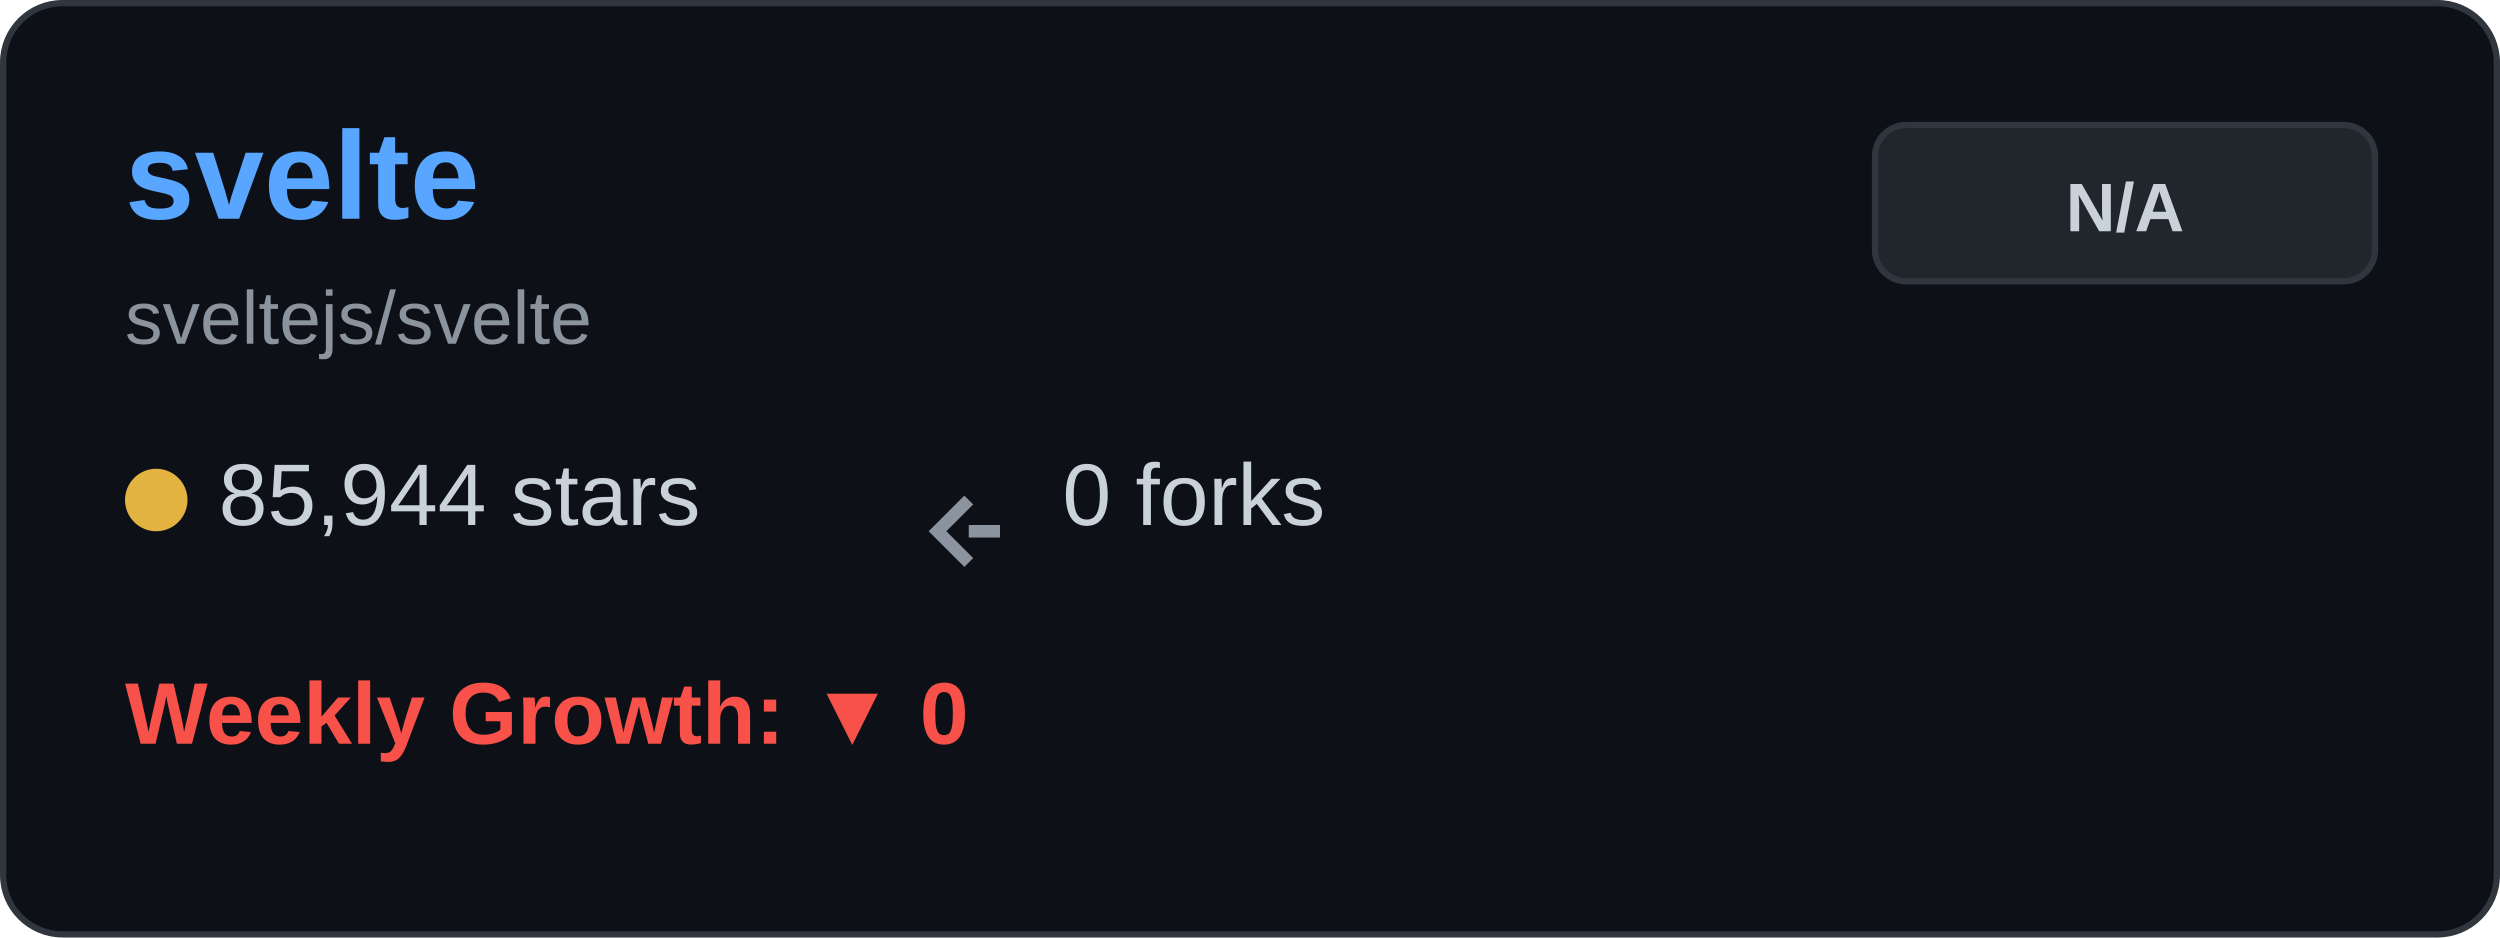
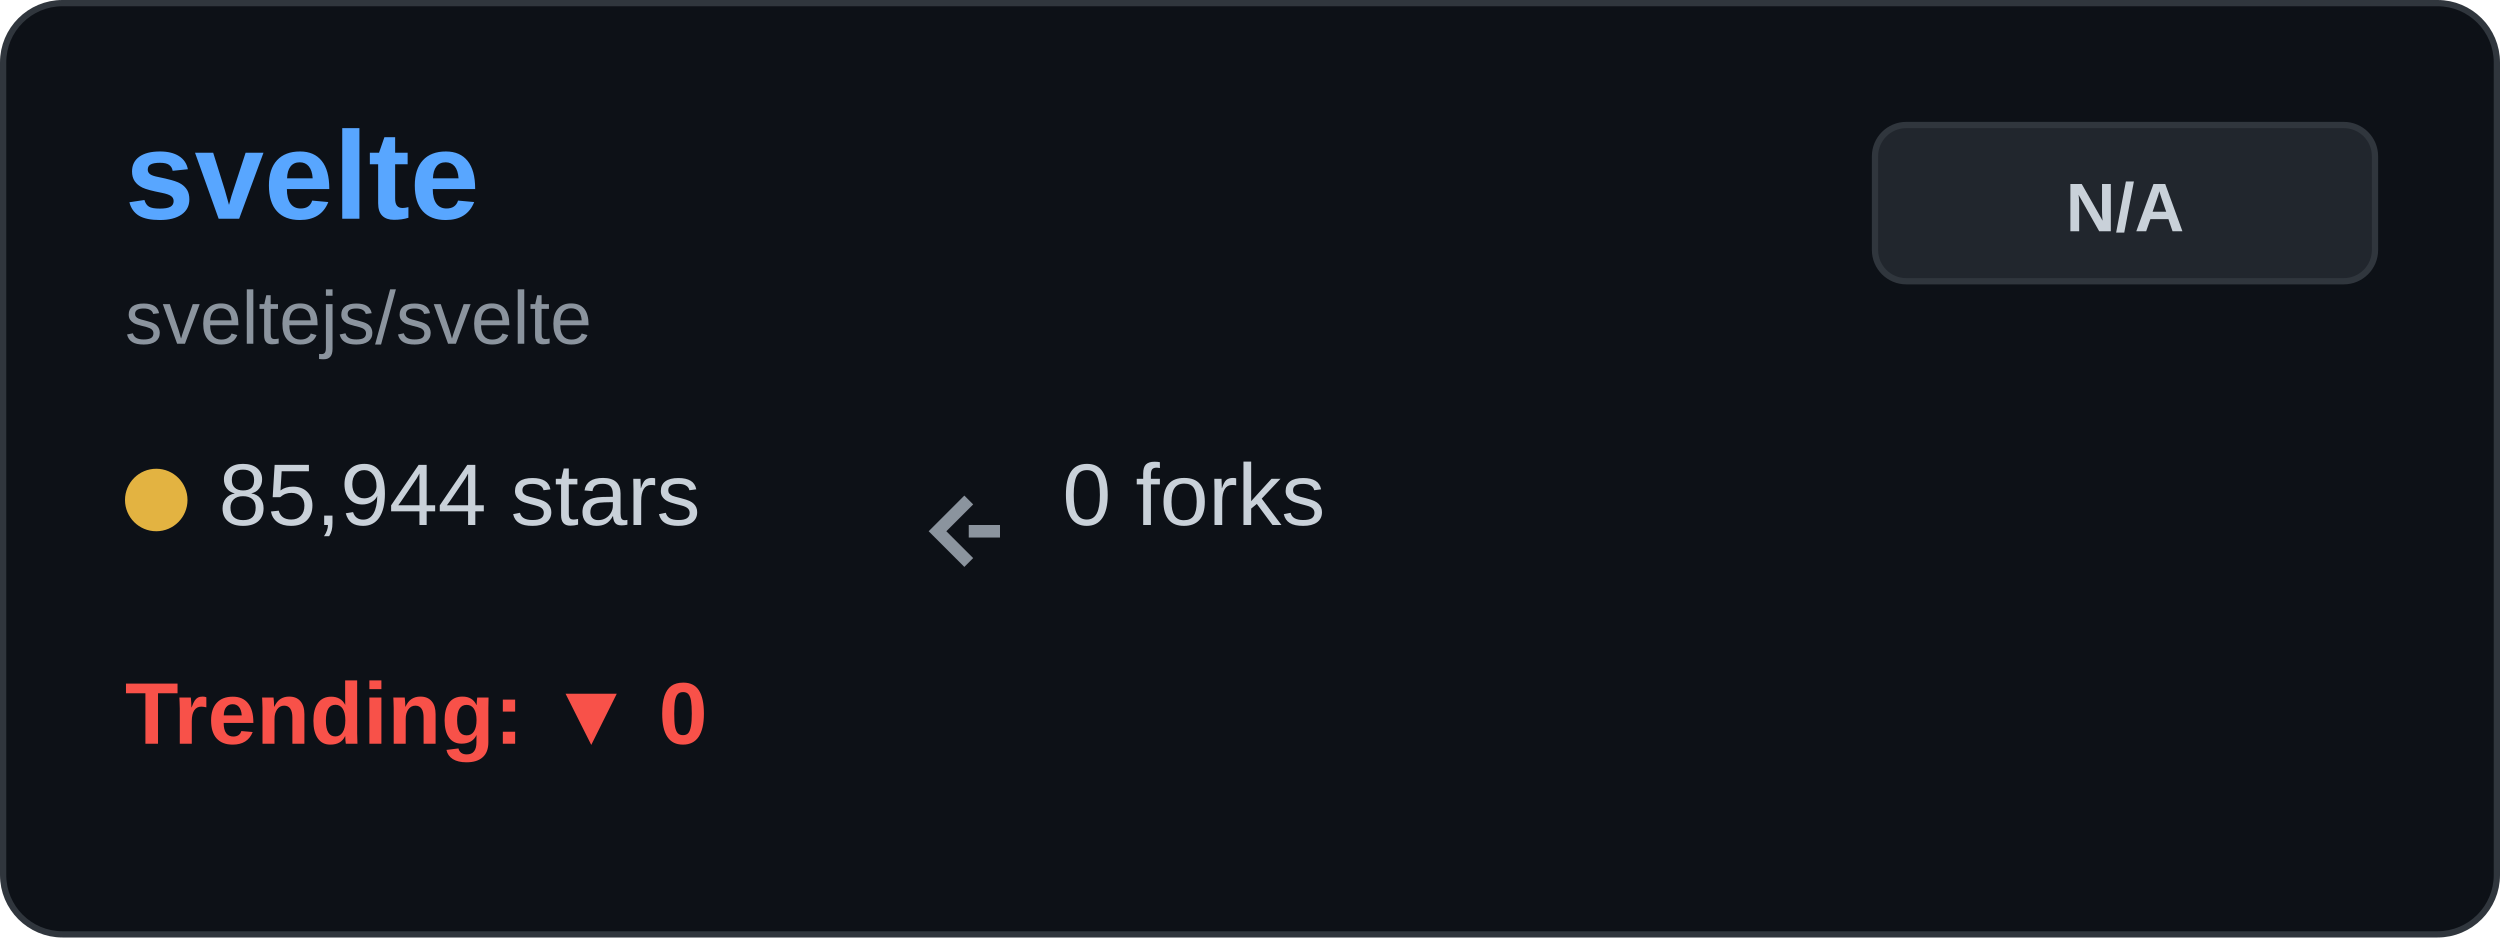
<svg xmlns="http://www.w3.org/2000/svg" width="400" height="150" viewBox="0 0 400 150" fill="none">
  <rect x="0.5" y="0.5" width="399" height="149" rx="9.5" fill="#0d1117" stroke="#30363d" />
  <text x="20" y="35" font-family="Arial, sans-serif" font-size="20" font-weight="bold" fill="#58a6ff">svelte</text>
  <text x="20" y="55" font-family="Arial, sans-serif" font-size="12" fill="#8b949e">sveltejs/svelte</text>
  <g transform="translate(20, 80)">
    <circle cx="5" cy="0" r="5" fill="#e3b341" />
    <text x="15" y="4" font-family="Arial, sans-serif" font-size="14" fill="#c9d1d9">85,944 stars</text>
  </g>
  <g transform="translate(150, 80)">
    <path d="M5 0 L0 5 L5 10 M5 5 L10 5" stroke="#8b949e" stroke-width="2" fill="none" />
    <text x="20" y="4" font-family="Arial, sans-serif" font-size="14" fill="#c9d1d9">0 forks</text>
  </g>
  <g transform="translate(20, 115)">
-     <text x="0" y="4" font-family="Arial, sans-serif" font-size="14" font-weight="bold" fill="#f85149">Weekly Growth: ▼ 0</text>
+     <text x="0" y="4" font-family="Arial, sans-serif" font-size="14" font-weight="bold" fill="#f85149">Trending: ▼ 0</text>
  </g>
  <rect x="300" y="20" width="80" height="25" rx="5" fill="#21262d" stroke="#30363d" />
  <text x="340" y="37" font-family="Arial, sans-serif" font-size="11" font-weight="bold" fill="#c9d1d9" text-anchor="middle">N/A</text>
</svg>
